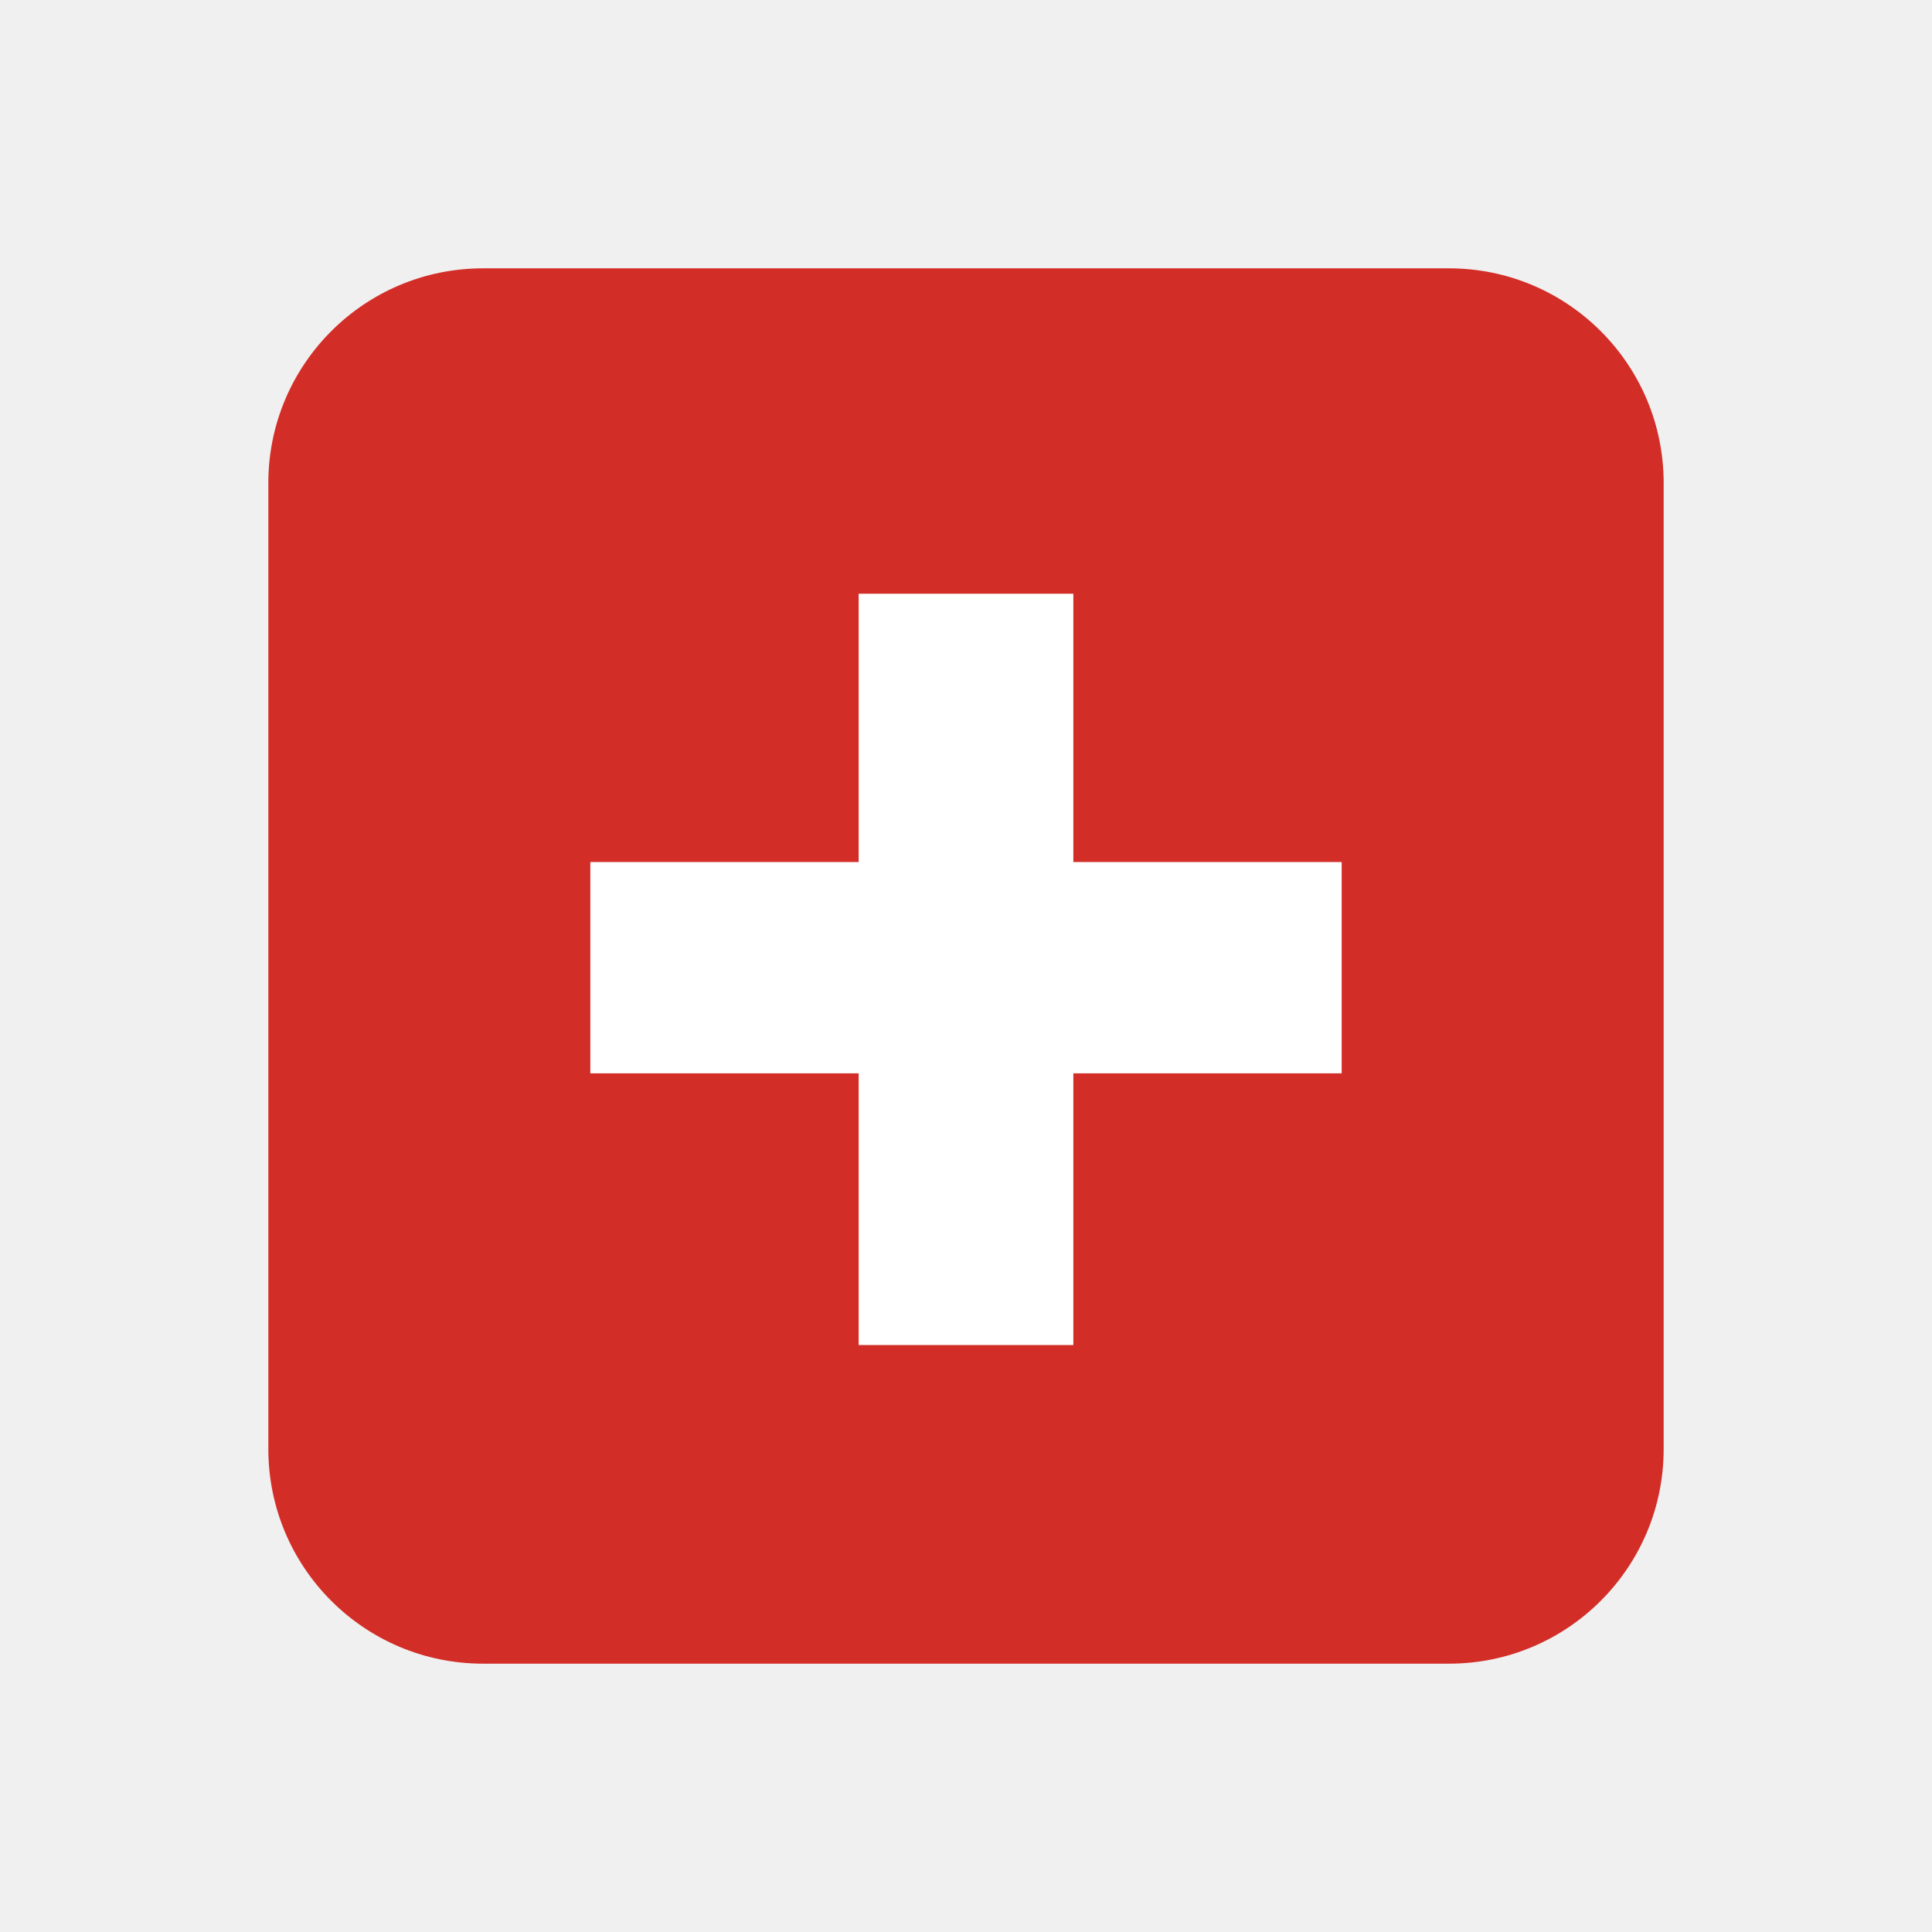
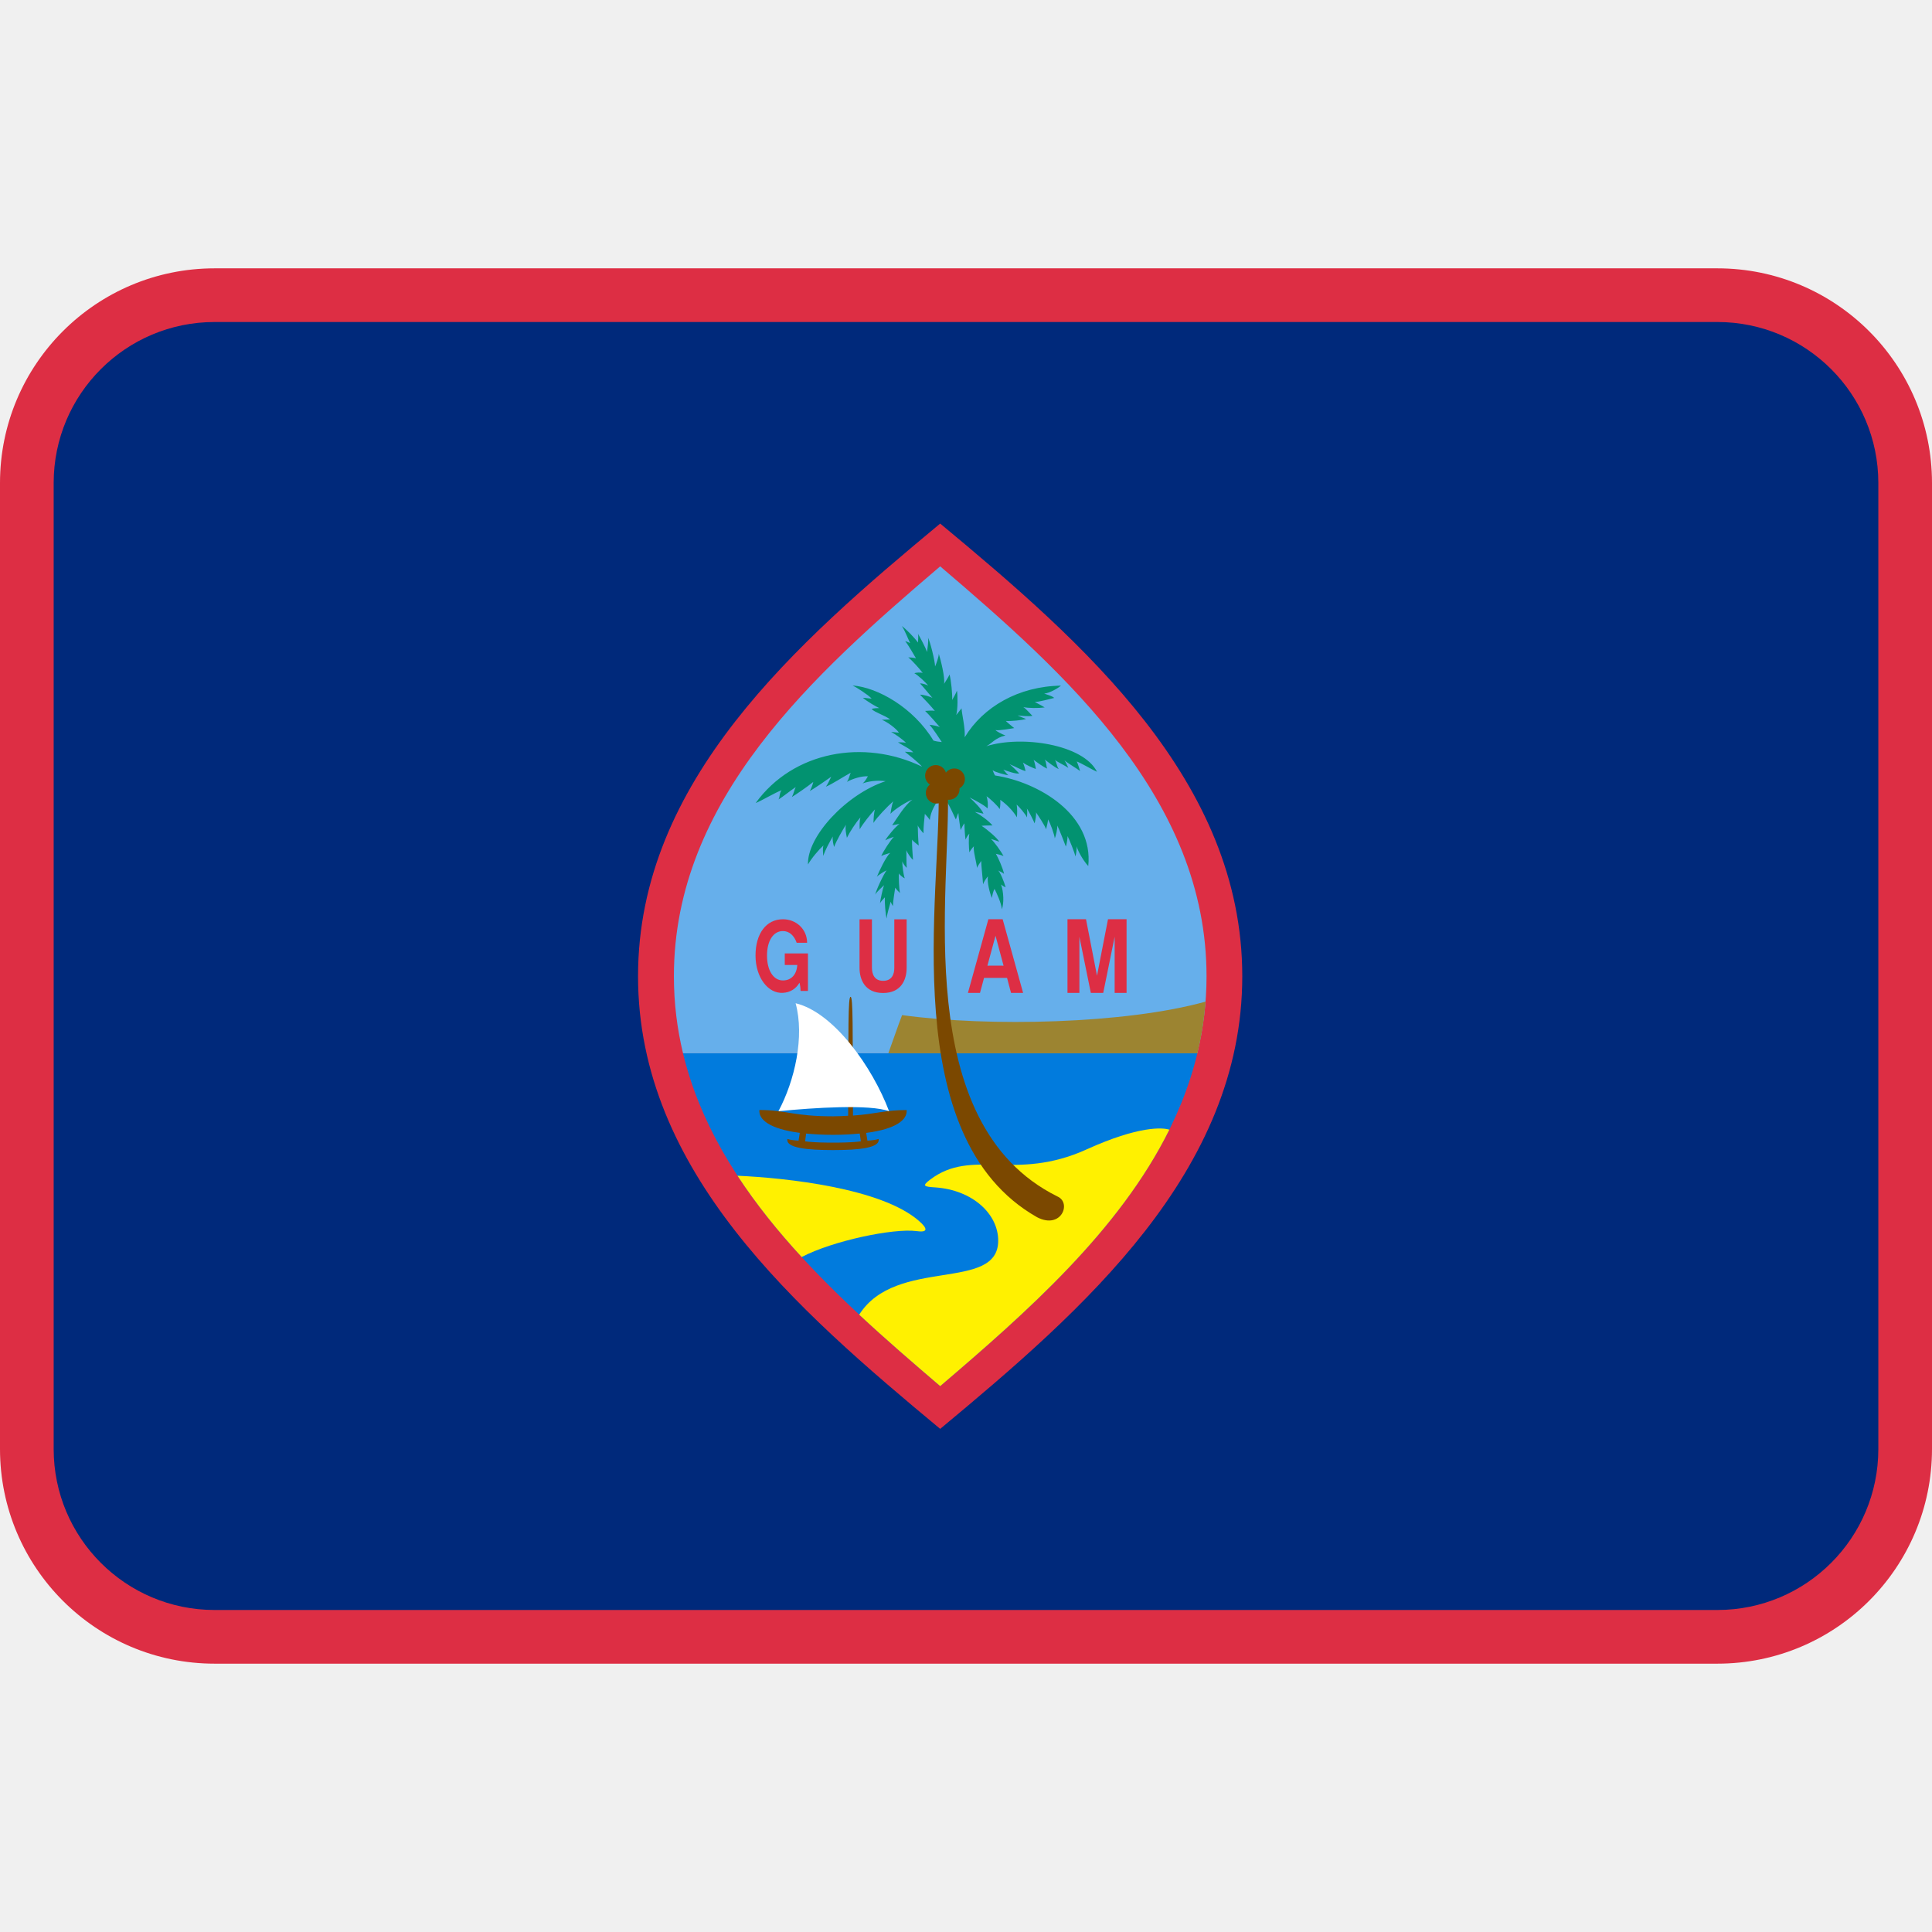
<svg xmlns="http://www.w3.org/2000/svg" viewBox="0 0 36 36">
-   <path fill="#D32D27" d="M31 27c0 2.209-1.791 4-4 4H9c-2.209 0-4-1.791-4-4V9c0-2.209 1.791-4 4-4h18c2.209 0 4 1.791 4 4v18z" />
-   <path fill="#FFF" d="M25 16.063h-5v-5h-4v5h-5V20h5v5.063h4V20h5z" />
+   <path fill="#DD2E44" d="M36 27c0 2.209-1.791 4-4 4H4c-2.209 0-4-1.791-4-4V9c0-2.209 1.791-4 4-4h28c2.209 0 4 1.791 4 4v18z" />
+   <path fill="#00297B" d="M35 27c0 1.657-1.343 3-3 3H4c-1.657 0-3-1.343-3-3V9c0-1.657 1.343-3 3-3h28c1.657 0 3 1.343 3 3v18z" />
+   <path fill="#DD2E44" d="M17.519 26.625c2.672-2.22 5.629-4.795 5.629-8.434 0-3.64-2.957-6.215-5.629-8.435-2.673 2.22-5.63 4.794-5.63 8.435 0 3.639 2.957 6.214 5.63 8.434z" />
+   <path fill="#017BDD" d="M12.727 19.626c.615 2.561 2.794 4.497 4.792 6.202 1.999-1.705 4.178-3.642 4.792-6.202h-9.584z" />
+   <path fill="#66AFEB" d="M22.31 19.626c.111-.457.172-.936.172-1.435 0-3.296-2.607-5.628-4.963-7.638-2.356 2.01-4.962 4.341-4.962 7.638 0 .499.06.978.17 1.435h9.583z" />
+   <path fill="#9C8431" d="M22.463 18.664c-.025.331-.076.651-.152.962h-5.758c.071-.192.17-.488.256-.711 1.62.223 4.171.163 5.654-.251z" />
+   <path fill="#FFF100" d="M14.938 23.423c-.441-.479-.848-.983-1.196-1.515.906.041 2.676.229 3.379.84.171.148.171.222-.042.192-.427-.058-1.567.181-2.141.483z" />
+   <path fill="#FFF100" d="M21.789 21.05c-.932 1.88-2.66 3.404-4.27 4.778-.501-.428-1.013-.869-1.509-1.331.684-1.083 2.59-.417 2.59-1.379 0-.503-.483-.943-1.166-.992-.213-.014-.265-.023-.1-.147.782-.591 1.579.044 2.914-.562.973-.441 1.418-.408 1.541-.367z" />
+   <path fill="#029270" d="M18.542 14.45c-.018-.023-.039-.084-.046-.099.042.037.228.085.295.096-.028-.018-.078-.092-.096-.107.053.022.252.092.295.07-.035-.036-.136-.141-.178-.17.074.026.252.126.298.126-.01-.04-.025-.103-.049-.156.062.045.18.097.24.119-.006-.048-.021-.126-.041-.17.062.044.178.133.254.163-.02-.03-.014-.126-.049-.17.049.037.199.156.264.178-.037-.044-.043-.133-.072-.17.043.037.186.104.25.148-.016-.03-.043-.097-.072-.141.043.044.234.155.291.2-.014-.044-.043-.141-.062-.178.084.03.305.163.377.192-.256-.512-1.406-.684-2.063-.476.104-.051.16-.153.357-.201-.049-.015-.172-.078-.185-.1.063.015.298-.03.348-.037-.043-.037-.121-.096-.156-.133.093.007.313-.015.377-.037-.037-.015-.115-.044-.158-.066.064.007.214.022.277.007-.041-.037-.113-.126-.17-.163.092.022.277.022.398.007-.057-.037-.135-.074-.186-.103.059.007.299-.059.363-.074-.035-.037-.129-.059-.186-.081.1-.007.264-.104.312-.148-.792.012-1.45.396-1.793.962.011-.184-.05-.408-.059-.539l-.099.125c.03-.102.029-.373.013-.455-.018.053-.067.133-.089.174.007-.098-.019-.368-.049-.475-.022.056-.078.132-.101.174.018-.123-.061-.439-.099-.56.001.058-.052.201-.069.237-.003-.11-.092-.464-.133-.54.018.059-.014.215-.016.27-.027-.078-.134-.282-.171-.341.014.042.001.122.001.165-.062-.089-.226-.255-.3-.308.064.098.12.252.154.318-.019-.01-.068-.031-.092-.036.056.068.162.253.201.32-.035-.012-.108-.018-.144-.018.074.058.22.223.27.291-.032-.014-.13-.008-.157.004.064.034.213.17.258.232-.035-.023-.119-.045-.153-.042.075.079.184.217.233.271-.043-.026-.182-.065-.231-.06.058.057.231.242.276.303-.044-.016-.146-.001-.182-.001.065.06.234.253.275.303-.041-.023-.153-.042-.193-.045.075.084.182.252.229.322-.039-.003-.123-.014-.156-.028-.371-.613-1.04-.991-1.506-1.026.064.029.285.17.355.244-.05 0-.121-.015-.164-.015.078.067.242.163.306.192-.021 0-.114 0-.142.019.064.064.234.111.345.192-.042 0-.114.007-.156.007.096.037.263.156.32.241-.028-.004-.107-.011-.146-.015.092.052.221.144.277.204-.035-.011-.117-.011-.149-.011.057.044.231.122.284.188-.029-.003-.128-.011-.156-.011.06.048.229.178.321.278-1.084-.524-2.403-.287-3.101.677.086-.029.384-.207.483-.237-.043.052-.029.119-.057.17.085-.052.22-.163.32-.23-.021.037-.036.118-.071.185.071-.044.291-.192.398-.281-.014.067-.042.126-.064.17.114-.067.327-.215.399-.267-.035.066-.064.141-.1.185.1-.037.327-.185.462-.259-.021.052-.035.126-.071.17.107-.059.277-.111.392-.104-.022.037-.057.104-.1.133.107-.037.259-.064.43-.042-.733.242-1.466 1.032-1.446 1.552.067-.119.203-.277.288-.355-.018.056-.007.145-.003.196.035-.111.11-.244.177-.363-.01.067.011.152.025.196.035-.107.164-.325.22-.415-.018.063.004.182.018.244.054-.111.164-.281.253-.381-.021.067-.018.181-.014.222.056-.1.198-.278.284-.37-.025.078-.025.196-.029.252.068-.107.26-.307.37-.403-.032.07-.043.185-.053.233.082-.089.32-.237.409-.263-.143.1-.292.355-.377.477l.138-.026c-.078.052-.23.24-.267.307.043-.026.121-.052.161-.067-.061.063-.196.267-.235.359.046-.026.128-.044.167-.059-.081.074-.206.34-.249.447.032-.041.149-.107.182-.122-.06.078-.199.377-.213.455.022-.052.132-.141.164-.178-.025.07-.068.277-.075.341.014-.038.067-.085.092-.115-.007.1.011.315.032.396.011-.107.06-.248.075-.314.007.019.028.063.042.082 0-.082.033-.274.043-.344.018.029.064.078.089.1-.018-.085-.025-.288-.021-.366.014.029.085.085.11.092-.025-.063-.049-.248-.046-.318.01.037.057.103.082.122-.007-.1-.003-.262-.007-.329.014.044.088.155.125.181-.008-.074-.022-.307-.018-.377.022.037.1.088.124.111-.01-.081-.018-.318-.018-.377.014.041.082.122.107.148-.004-.104.018-.285.025-.362.024.026.078.085.092.115.014-.155.107-.318.227-.466.128.133.239.429.26.455.014-.033.032-.104.046-.119.003.074.035.267.042.318.015-.037.057-.115.071-.126 0 .089.01.237.021.304.014-.037.049-.096.071-.111-.018.074-.01.274 0 .348.014-.03.061-.093.085-.115-.022.067.05.304.057.407.007-.037.058-.096.078-.133 0 .081.028.318.035.436.015-.048.064-.119.09-.148-.018.107.035.311.074.403.007-.052.028-.137.05-.17.035.071.131.271.135.381.043-.107.036-.326-.014-.462.032.026.063.044.085.052-.024-.096-.1-.281-.139-.314.036.018.089.044.11.063-.024-.111-.107-.296-.152-.374.042.011.103.022.142.044-.039-.081-.175-.27-.235-.321.036.011.126.04.157.052-.039-.067-.221-.226-.331-.296.058-.007.156-.007.203-.007-.067-.085-.228-.2-.327-.252.032.004.117.022.159.033-.027-.081-.184-.237-.259-.303.065.034.271.137.334.204.015-.052.004-.174-.018-.226.063.04.217.184.245.24.015-.052.015-.141.011-.174.163.115.267.251.31.326.007-.052.01-.174-.004-.237.05.044.167.181.193.24.002-.048.01-.126-.004-.167.035.044.131.237.145.277.012-.041.037-.17.025-.207.039.056.17.251.189.318.014-.059.039-.152.035-.185.043.063.121.288.127.351.018-.03.053-.182.047-.237.035.067.139.337.16.393.014-.041.035-.163.031-.196.025.041.143.333.146.381.017-.044.027-.155.023-.192.016.067.104.245.217.37.101-.957-.921-1.564-1.736-1.688z" />
+   <path fill="#7B4800" d="M16.894 20.684c-.396 0-.576.073-1 .103-.006-1.64.003-2.212-.045-2.212-.047 0-.04.573-.045 2.215-.089.005-.167.011-.281.011-.74 0-.875-.118-1.373-.118-.016.177.188.353.753.426l-.023.145c-.078-.003-.164-.016-.208-.031-.032.167.363.207.85.207s.881-.04.849-.207c-.044.016-.13.028-.208.031l-.023-.144c.566-.073.77-.25.754-.426zm-.853.583c-.174.024-.394.024-.519.024s-.345 0-.52-.024l.019-.145c.147.014.308.024.5.024s.352-.01.499-.024l.021.145z" />
+   <g fill="#7B4800">
+     <path d="M17.661 14.707c.063 1.825-.718 6.224 2.046 7.589.264.119.068.617-.381.386-2.631-1.491-1.789-6.031-1.836-7.986l.171.011z" />
+     <circle cx="17.449" cy="14.775" r=".198" />
+     <circle cx="17.682" cy="14.705" r=".198" />
+     <circle cx="17.782" cy="14.517" r=".198" />
+     <circle cx="17.436" cy="14.454" r=".198" />
+   </g>
+   <path fill="#FFF" d="M14.825 18.694c.17.621-.015 1.441-.32 2.012.654-.066 1.706-.133 2.062 0-.313-.828-1.031-1.842-1.742-2.012z" />
+   <path d="M14.845 17.567c-.048-.135-.137-.218-.257-.218-.18 0-.296.184-.296.458s.119.465.3.462c.152-.001.253-.109.264-.288h-.233v-.215h.432v.699h-.138c0-.047-.007-.111-.02-.154-.066.116-.175.182-.308.189-.277.018-.511-.288-.511-.695s.198-.676.511-.676c.247 0 .45.185.45.438h-.194zm1.611.709c.165 0 .208-.124.208-.24v-.906h.23v.903c0 .222-.101.47-.439.47-.337 0-.439-.248-.439-.47v-.903h.231v.906c.002.117.046.24.209.24zm2.089-.283l-.146.001.151-.558.15.558-.155-.001v.229h.22l.074.279h.225l-.381-1.373h-.266l-.381 1.373h.225l.075-.279h.209v-.229zm1.781.508l-.213-1.046v1.046h-.222v-1.373h.345l.205 1.053.205-1.053h.346v1.373h-.222v-1.046l-.213 1.046z" fill="#DD2E44" />
</svg>
